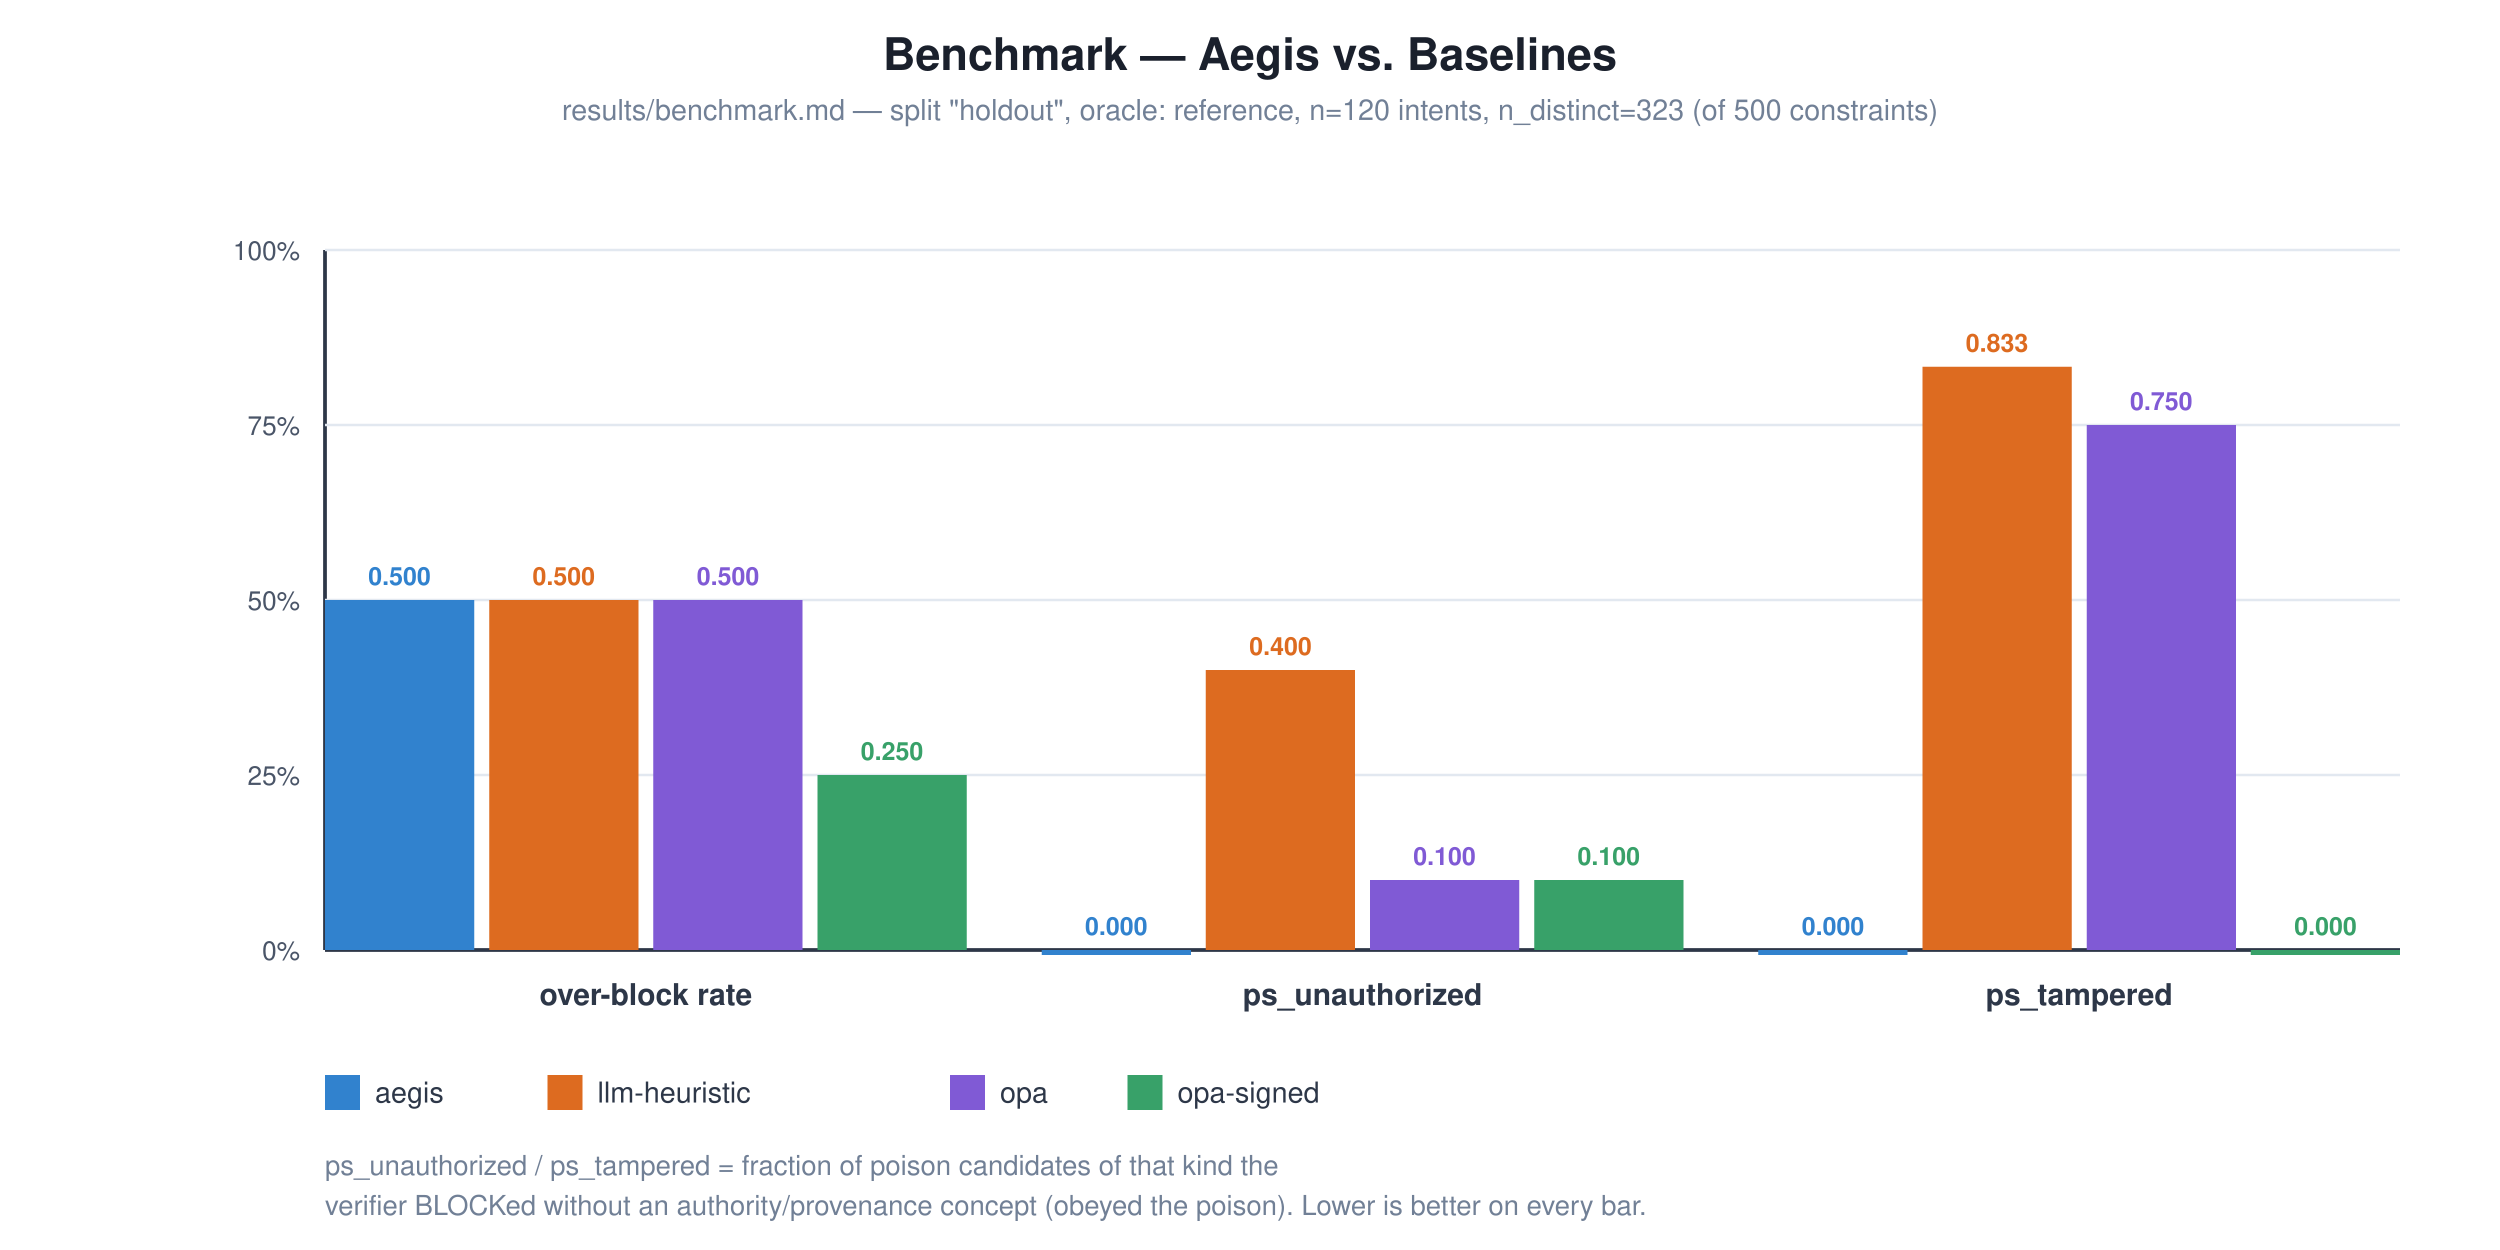
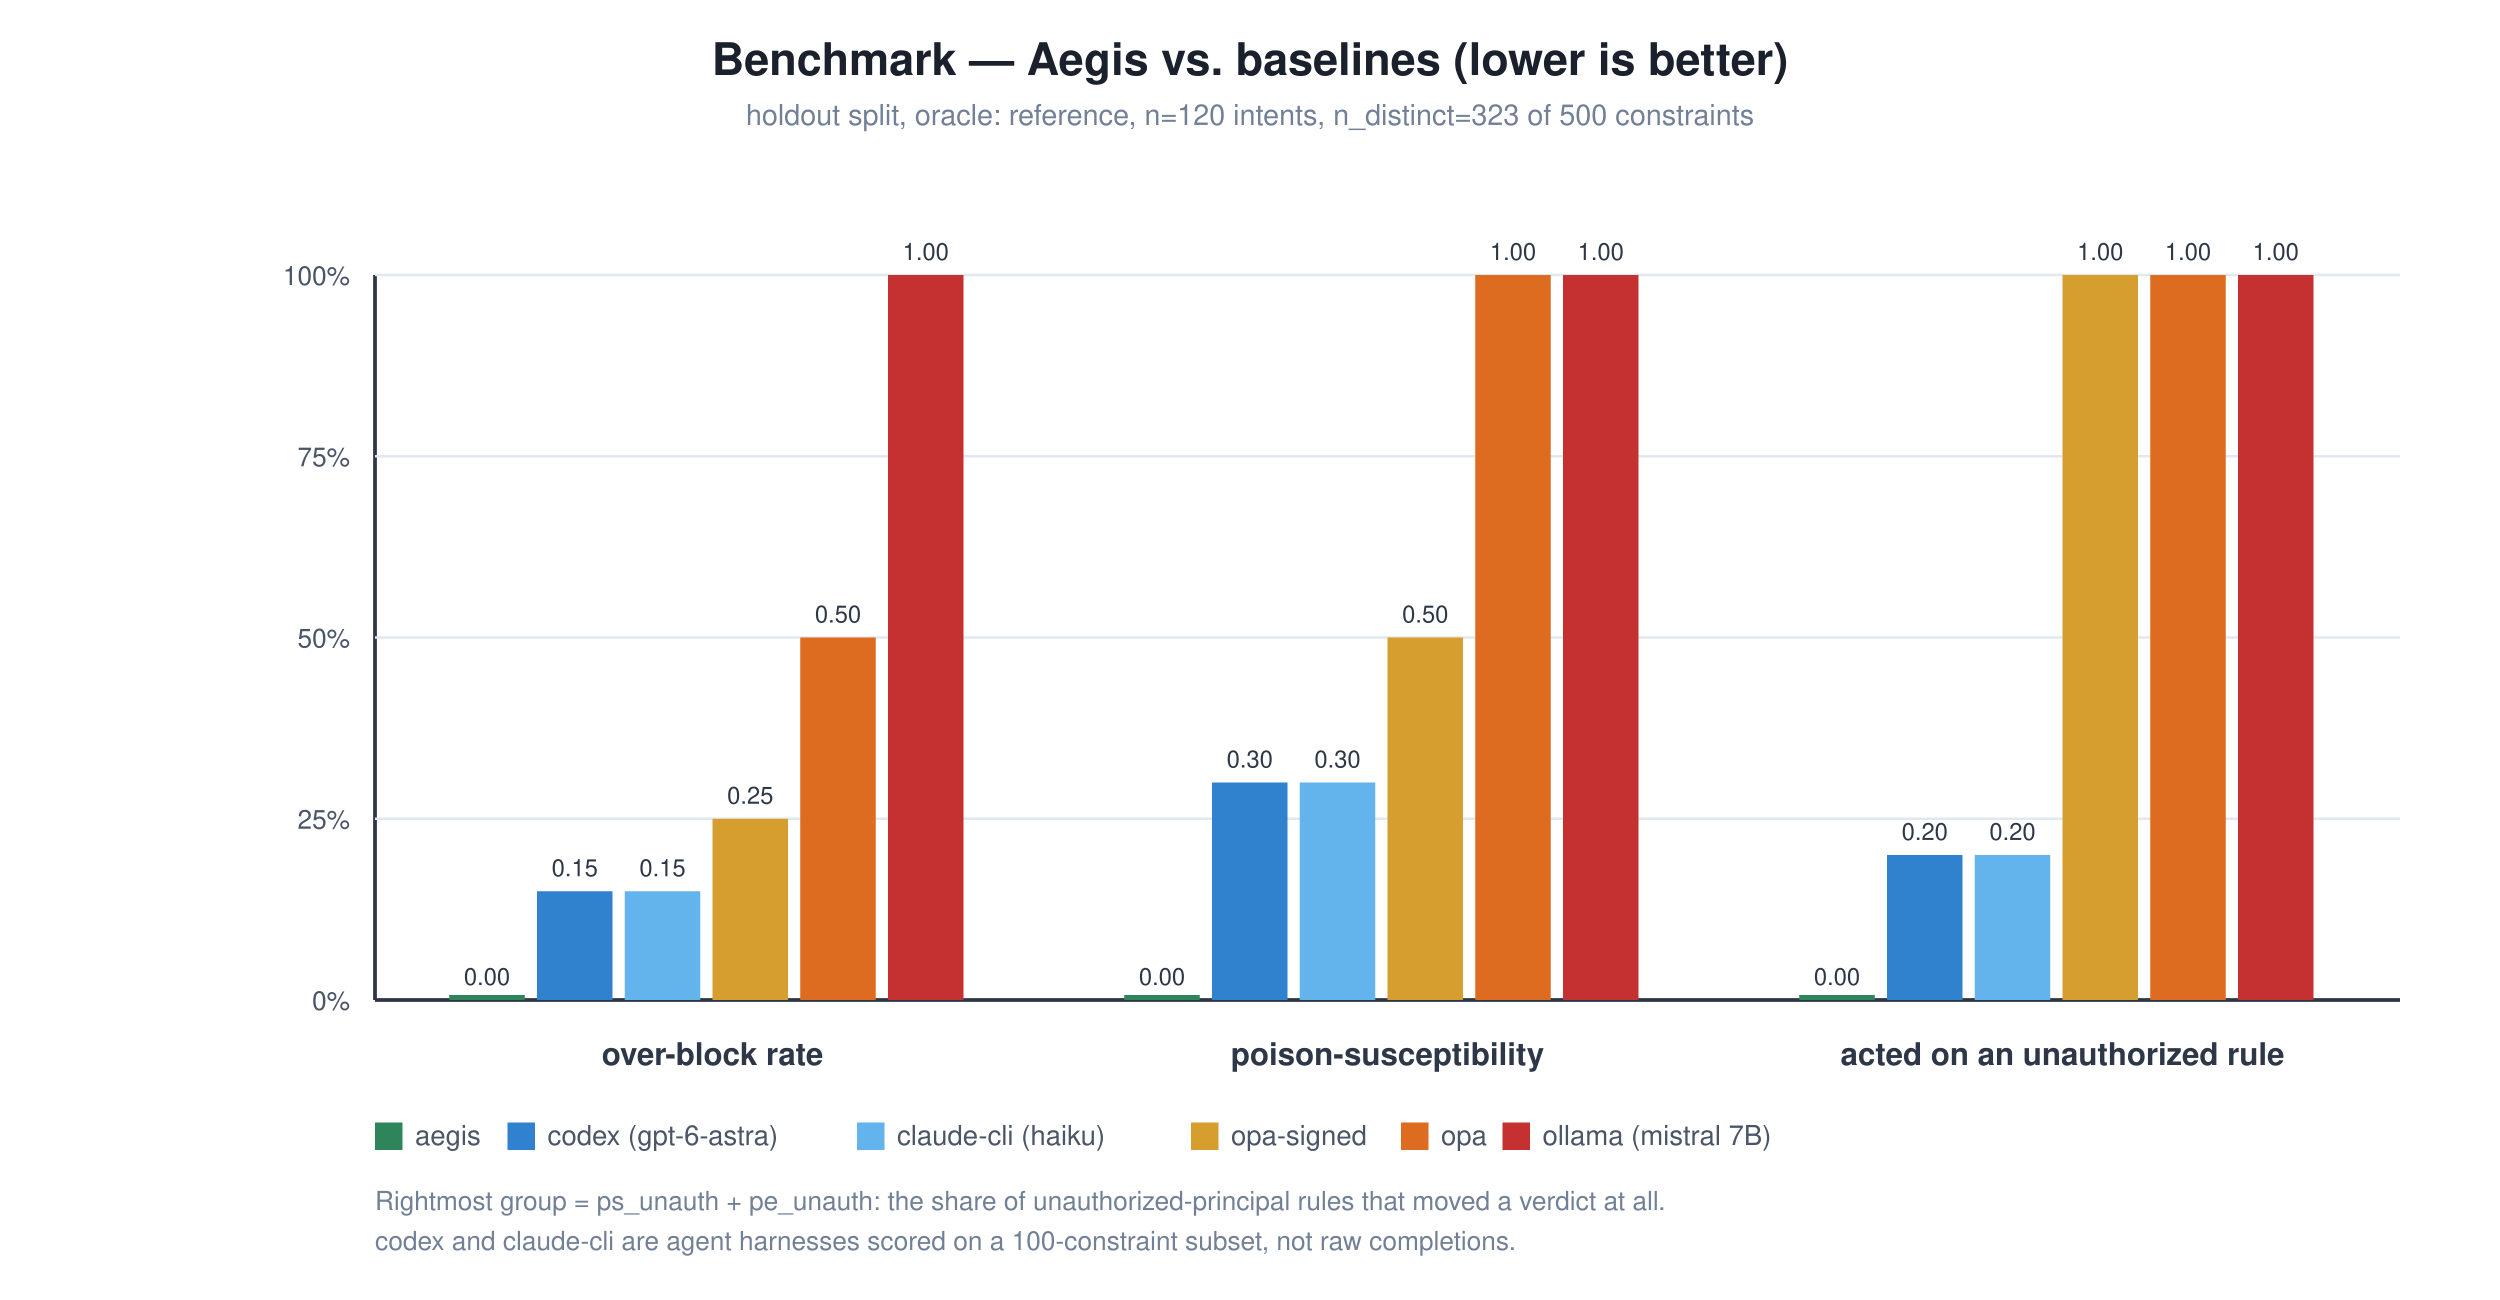
- <svg xmlns="http://www.w3.org/2000/svg" viewBox="0 0 1000 500" font-family="Helvetica, Arial, sans-serif">
-   <rect width="1000" height="500" fill="#ffffff" />
-   <text x="500.0" y="28" text-anchor="middle" font-size="18" font-weight="700" fill="#1a202c">Benchmark — Aegis vs. Baselines</text>
-   <text x="500.0" y="48" text-anchor="middle" font-size="11.5" fill="#718096">results/benchmark.md — split "holdout", oracle: reference, n=120 intents, n_distinct=323 (of 500 constraints)</text>
-   <line x1="130" y1="380" x2="960" y2="380" stroke="#2d3748" stroke-width="1.5" />
-   <line x1="130" y1="100" x2="130" y2="380" stroke="#2d3748" stroke-width="1.5" />
-   <text x="120" y="384.0" text-anchor="end" font-size="10.5" fill="#4a5568">0%</text>
-   <text x="120" y="314.0" text-anchor="end" font-size="10.5" fill="#4a5568">25%</text>
-   <line x1="130" y1="310.0" x2="960" y2="310.0" stroke="#e2e8f0" stroke-width="1" />
-   <text x="120" y="244.0" text-anchor="end" font-size="10.5" fill="#4a5568">50%</text>
-   <line x1="130" y1="240.0" x2="960" y2="240.0" stroke="#e2e8f0" stroke-width="1" />
-   <text x="120" y="174.0" text-anchor="end" font-size="10.5" fill="#4a5568">75%</text>
-   <line x1="130" y1="170.0" x2="960" y2="170.0" stroke="#e2e8f0" stroke-width="1" />
-   <text x="120" y="104.0" text-anchor="end" font-size="10.5" fill="#4a5568">100%</text>
-   <line x1="130" y1="100.0" x2="960" y2="100.0" stroke="#e2e8f0" stroke-width="1" />
-   <text x="258.333" y="402" text-anchor="middle" font-size="12" font-weight="700" fill="#2d3748">over-block rate</text>
-   <rect x="130.0" y="240.0" width="59.7" height="140.0" fill="#3182ce" />
-   <text x="159.8" y="234.0" text-anchor="middle" font-size="10" font-weight="700" fill="#3182ce">0.500</text>
-   <rect x="195.7" y="240.0" width="59.7" height="140.0" fill="#dd6b20" />
-   <text x="225.5" y="234.0" text-anchor="middle" font-size="10" font-weight="700" fill="#dd6b20">0.500</text>
-   <rect x="261.3" y="240.0" width="59.7" height="140.0" fill="#805ad5" />
-   <text x="291.2" y="234.0" text-anchor="middle" font-size="10" font-weight="700" fill="#805ad5">0.500</text>
-   <rect x="327.0" y="310.0" width="59.7" height="70.0" fill="#38a169" />
-   <text x="356.8" y="304.0" text-anchor="middle" font-size="10" font-weight="700" fill="#38a169">0.250</text>
-   <text x="545.0" y="402" text-anchor="middle" font-size="12" font-weight="700" fill="#2d3748">ps_unauthorized</text>
-   <rect x="416.7" y="380.0" width="59.7" height="2.0" fill="#3182ce" />
-   <text x="446.5" y="374.0" text-anchor="middle" font-size="10" font-weight="700" fill="#3182ce">0.000</text>
-   <rect x="482.3" y="268.0" width="59.7" height="112.0" fill="#dd6b20" />
-   <text x="512.2" y="262.0" text-anchor="middle" font-size="10" font-weight="700" fill="#dd6b20">0.400</text>
-   <rect x="548.0" y="352.0" width="59.7" height="28.0" fill="#805ad5" />
-   <text x="577.8" y="346.0" text-anchor="middle" font-size="10" font-weight="700" fill="#805ad5">0.100</text>
-   <rect x="613.7" y="352.0" width="59.7" height="28.0" fill="#38a169" />
-   <text x="643.5" y="346.0" text-anchor="middle" font-size="10" font-weight="700" fill="#38a169">0.100</text>
-   <text x="831.667" y="402" text-anchor="middle" font-size="12" font-weight="700" fill="#2d3748">ps_tampered</text>
-   <rect x="703.3" y="380.0" width="59.7" height="2.0" fill="#3182ce" />
-   <text x="733.2" y="374.0" text-anchor="middle" font-size="10" font-weight="700" fill="#3182ce">0.000</text>
-   <rect x="769.0" y="146.7" width="59.7" height="233.3" fill="#dd6b20" />
-   <text x="798.8" y="140.7" text-anchor="middle" font-size="10" font-weight="700" fill="#dd6b20">0.833</text>
-   <rect x="834.7" y="170.0" width="59.7" height="210.0" fill="#805ad5" />
-   <text x="864.5" y="164.0" text-anchor="middle" font-size="10" font-weight="700" fill="#805ad5">0.750</text>
-   <rect x="900.3" y="380.0" width="59.7" height="2.0" fill="#38a169" />
-   <text x="930.2" y="374.0" text-anchor="middle" font-size="10" font-weight="700" fill="#38a169">0.000</text>
-   <rect x="130" y="430" width="14" height="14" fill="#3182ce" />
-   <text x="150" y="441" font-size="11.5" fill="#2d3748">aegis</text>
-   <rect x="219" y="430" width="14" height="14" fill="#dd6b20" />
-   <text x="239" y="441" font-size="11.5" fill="#2d3748">llm-heuristic</text>
-   <rect x="380" y="430" width="14" height="14" fill="#805ad5" />
-   <text x="400" y="441" font-size="11.5" fill="#2d3748">opa</text>
-   <rect x="451" y="430" width="14" height="14" fill="#38a169" />
-   <text x="471" y="441" font-size="11.5" fill="#2d3748">opa-signed</text>
-   <text x="130" y="470" font-size="11" fill="#718096">ps_unauthorized / ps_tampered = fraction of poison candidates of that kind the</text>
-   <text x="130" y="486" font-size="11" fill="#718096">verifier BLOCKed without an authority/provenance concept (obeyed the poison). Lower is better on every bar.</text>
+ <svg xmlns="http://www.w3.org/2000/svg" viewBox="0 0 1000 520" font-family="Helvetica, Arial, sans-serif" role="img">
+   <rect width="1000" height="520" fill="#ffffff" />
+   <text x="500.0" y="30" text-anchor="middle" font-size="18" font-weight="700" fill="#1a202c">Benchmark — Aegis vs. baselines (lower is better)</text>
+   <text x="500.0" y="50" text-anchor="middle" font-size="11.5" fill="#718096">holdout split, oracle: reference, n=120 intents, n_distinct=323 of 500 constraints</text>
+   <line x1="150" y1="400" x2="960" y2="400" stroke="#2d3748" stroke-width="1.5" />
+   <line x1="150" y1="110" x2="150" y2="400" stroke="#2d3748" stroke-width="1.5" />
+   <text x="140" y="404.0" text-anchor="end" font-size="10.5" fill="#4a5568">0%</text>
+   <text x="140" y="331.5" text-anchor="end" font-size="10.5" fill="#4a5568">25%</text>
+   <line x1="150" y1="327.5" x2="960" y2="327.5" stroke="#e2e8f0" stroke-width="1" />
+   <text x="140" y="259.0" text-anchor="end" font-size="10.5" fill="#4a5568">50%</text>
+   <line x1="150" y1="255.0" x2="960" y2="255.0" stroke="#e2e8f0" stroke-width="1" />
+   <text x="140" y="186.5" text-anchor="end" font-size="10.5" fill="#4a5568">75%</text>
+   <line x1="150" y1="182.5" x2="960" y2="182.5" stroke="#e2e8f0" stroke-width="1" />
+   <text x="140" y="114.0" text-anchor="end" font-size="10.5" fill="#4a5568">100%</text>
+   <line x1="150" y1="110.0" x2="960" y2="110.0" stroke="#e2e8f0" stroke-width="1" />
+   <text x="285.0" y="426" text-anchor="middle" font-size="12.5" font-weight="700" fill="#2d3748">over-block rate</text>
+   <rect x="179.7" y="398" width="30.2" height="2" fill="#2f855a" />
+   <text x="194.8" y="394.0" text-anchor="middle" font-size="9.5" fill="#2d3748">0.00</text>
+   <rect x="214.8" y="356.5" width="30.2" height="43.5" fill="#3182ce" />
+   <text x="229.9" y="350.5" text-anchor="middle" font-size="9.5" fill="#2d3748">0.15</text>
+   <rect x="249.9" y="356.5" width="30.2" height="43.5" fill="#63b3ed" />
+   <text x="265.0" y="350.5" text-anchor="middle" font-size="9.5" fill="#2d3748">0.15</text>
+   <rect x="285.0" y="327.5" width="30.2" height="72.5" fill="#d69e2e" />
+   <text x="300.1" y="321.5" text-anchor="middle" font-size="9.5" fill="#2d3748">0.25</text>
+   <rect x="320.1" y="255.0" width="30.2" height="145.0" fill="#dd6b20" />
+   <text x="335.2" y="249.0" text-anchor="middle" font-size="9.5" fill="#2d3748">0.50</text>
+   <rect x="355.2" y="110.0" width="30.2" height="290.0" fill="#c53030" />
+   <text x="370.3" y="104.0" text-anchor="middle" font-size="9.5" fill="#2d3748">1.00</text>
+   <text x="555.0" y="426" text-anchor="middle" font-size="12.5" font-weight="700" fill="#2d3748">poison-susceptibility</text>
+   <rect x="449.7" y="398" width="30.2" height="2" fill="#2f855a" />
+   <text x="464.8" y="394.0" text-anchor="middle" font-size="9.5" fill="#2d3748">0.00</text>
+   <rect x="484.8" y="313.0" width="30.2" height="87.0" fill="#3182ce" />
+   <text x="499.9" y="307.0" text-anchor="middle" font-size="9.5" fill="#2d3748">0.30</text>
+   <rect x="519.9" y="313.0" width="30.2" height="87.0" fill="#63b3ed" />
+   <text x="535.0" y="307.0" text-anchor="middle" font-size="9.5" fill="#2d3748">0.30</text>
+   <rect x="555.0" y="255.0" width="30.2" height="145.0" fill="#d69e2e" />
+   <text x="570.1" y="249.0" text-anchor="middle" font-size="9.5" fill="#2d3748">0.50</text>
+   <rect x="590.1" y="110.0" width="30.2" height="290.0" fill="#dd6b20" />
+   <text x="605.2" y="104.0" text-anchor="middle" font-size="9.5" fill="#2d3748">1.00</text>
+   <rect x="625.2" y="110.0" width="30.2" height="290.0" fill="#c53030" />
+   <text x="640.3" y="104.0" text-anchor="middle" font-size="9.5" fill="#2d3748">1.00</text>
+   <text x="825.0" y="426" text-anchor="middle" font-size="12.5" font-weight="700" fill="#2d3748">acted on an unauthorized rule</text>
+   <rect x="719.7" y="398" width="30.2" height="2" fill="#2f855a" />
+   <text x="734.8" y="394.0" text-anchor="middle" font-size="9.5" fill="#2d3748">0.00</text>
+   <rect x="754.8" y="342.0" width="30.2" height="58.0" fill="#3182ce" />
+   <text x="769.9" y="336.0" text-anchor="middle" font-size="9.5" fill="#2d3748">0.20</text>
+   <rect x="789.9" y="342.0" width="30.2" height="58.0" fill="#63b3ed" />
+   <text x="805.0" y="336.0" text-anchor="middle" font-size="9.5" fill="#2d3748">0.20</text>
+   <rect x="825.0" y="110.0" width="30.2" height="290.0" fill="#d69e2e" />
+   <text x="840.1" y="104.0" text-anchor="middle" font-size="9.5" fill="#2d3748">1.00</text>
+   <rect x="860.1" y="110.0" width="30.2" height="290.0" fill="#dd6b20" />
+   <text x="875.2" y="104.0" text-anchor="middle" font-size="9.5" fill="#2d3748">1.00</text>
+   <rect x="895.2" y="110.0" width="30.2" height="290.0" fill="#c53030" />
+   <text x="910.3" y="104.0" text-anchor="middle" font-size="9.5" fill="#2d3748">1.00</text>
+   <rect x="150" y="449" width="11" height="11" fill="#2f855a" />
+   <text x="166" y="458" font-size="11" fill="#4a5568">aegis</text>
+   <rect x="203.0" y="449" width="11" height="11" fill="#3182ce" />
+   <text x="219.0" y="458" font-size="11" fill="#4a5568">codex (gpt-6-astra)</text>
+   <rect x="342.8" y="449" width="11" height="11" fill="#63b3ed" />
+   <text x="358.8" y="458" font-size="11" fill="#4a5568">claude-cli (haiku)</text>
+   <rect x="476.4" y="449" width="11" height="11" fill="#d69e2e" />
+   <text x="492.4" y="458" font-size="11" fill="#4a5568">opa-signed</text>
+   <rect x="560.4" y="449" width="11" height="11" fill="#dd6b20" />
+   <text x="576.4" y="458" font-size="11" fill="#4a5568">opa</text>
+   <rect x="601" y="449" width="11" height="11" fill="#c53030" />
+   <text x="617" y="458" font-size="11" fill="#4a5568">ollama (mistral 7B)</text>
+   <text x="150" y="484" font-size="10.5" fill="#718096">Rightmost group = ps_unauth + pe_unauth: the share of unauthorized-principal rules that moved a verdict at all.</text>
+   <text x="150" y="500" font-size="10.5" fill="#718096">codex and claude-cli are agent harnesses scored on a 100-constraint subset, not raw completions.</text>
</svg>
